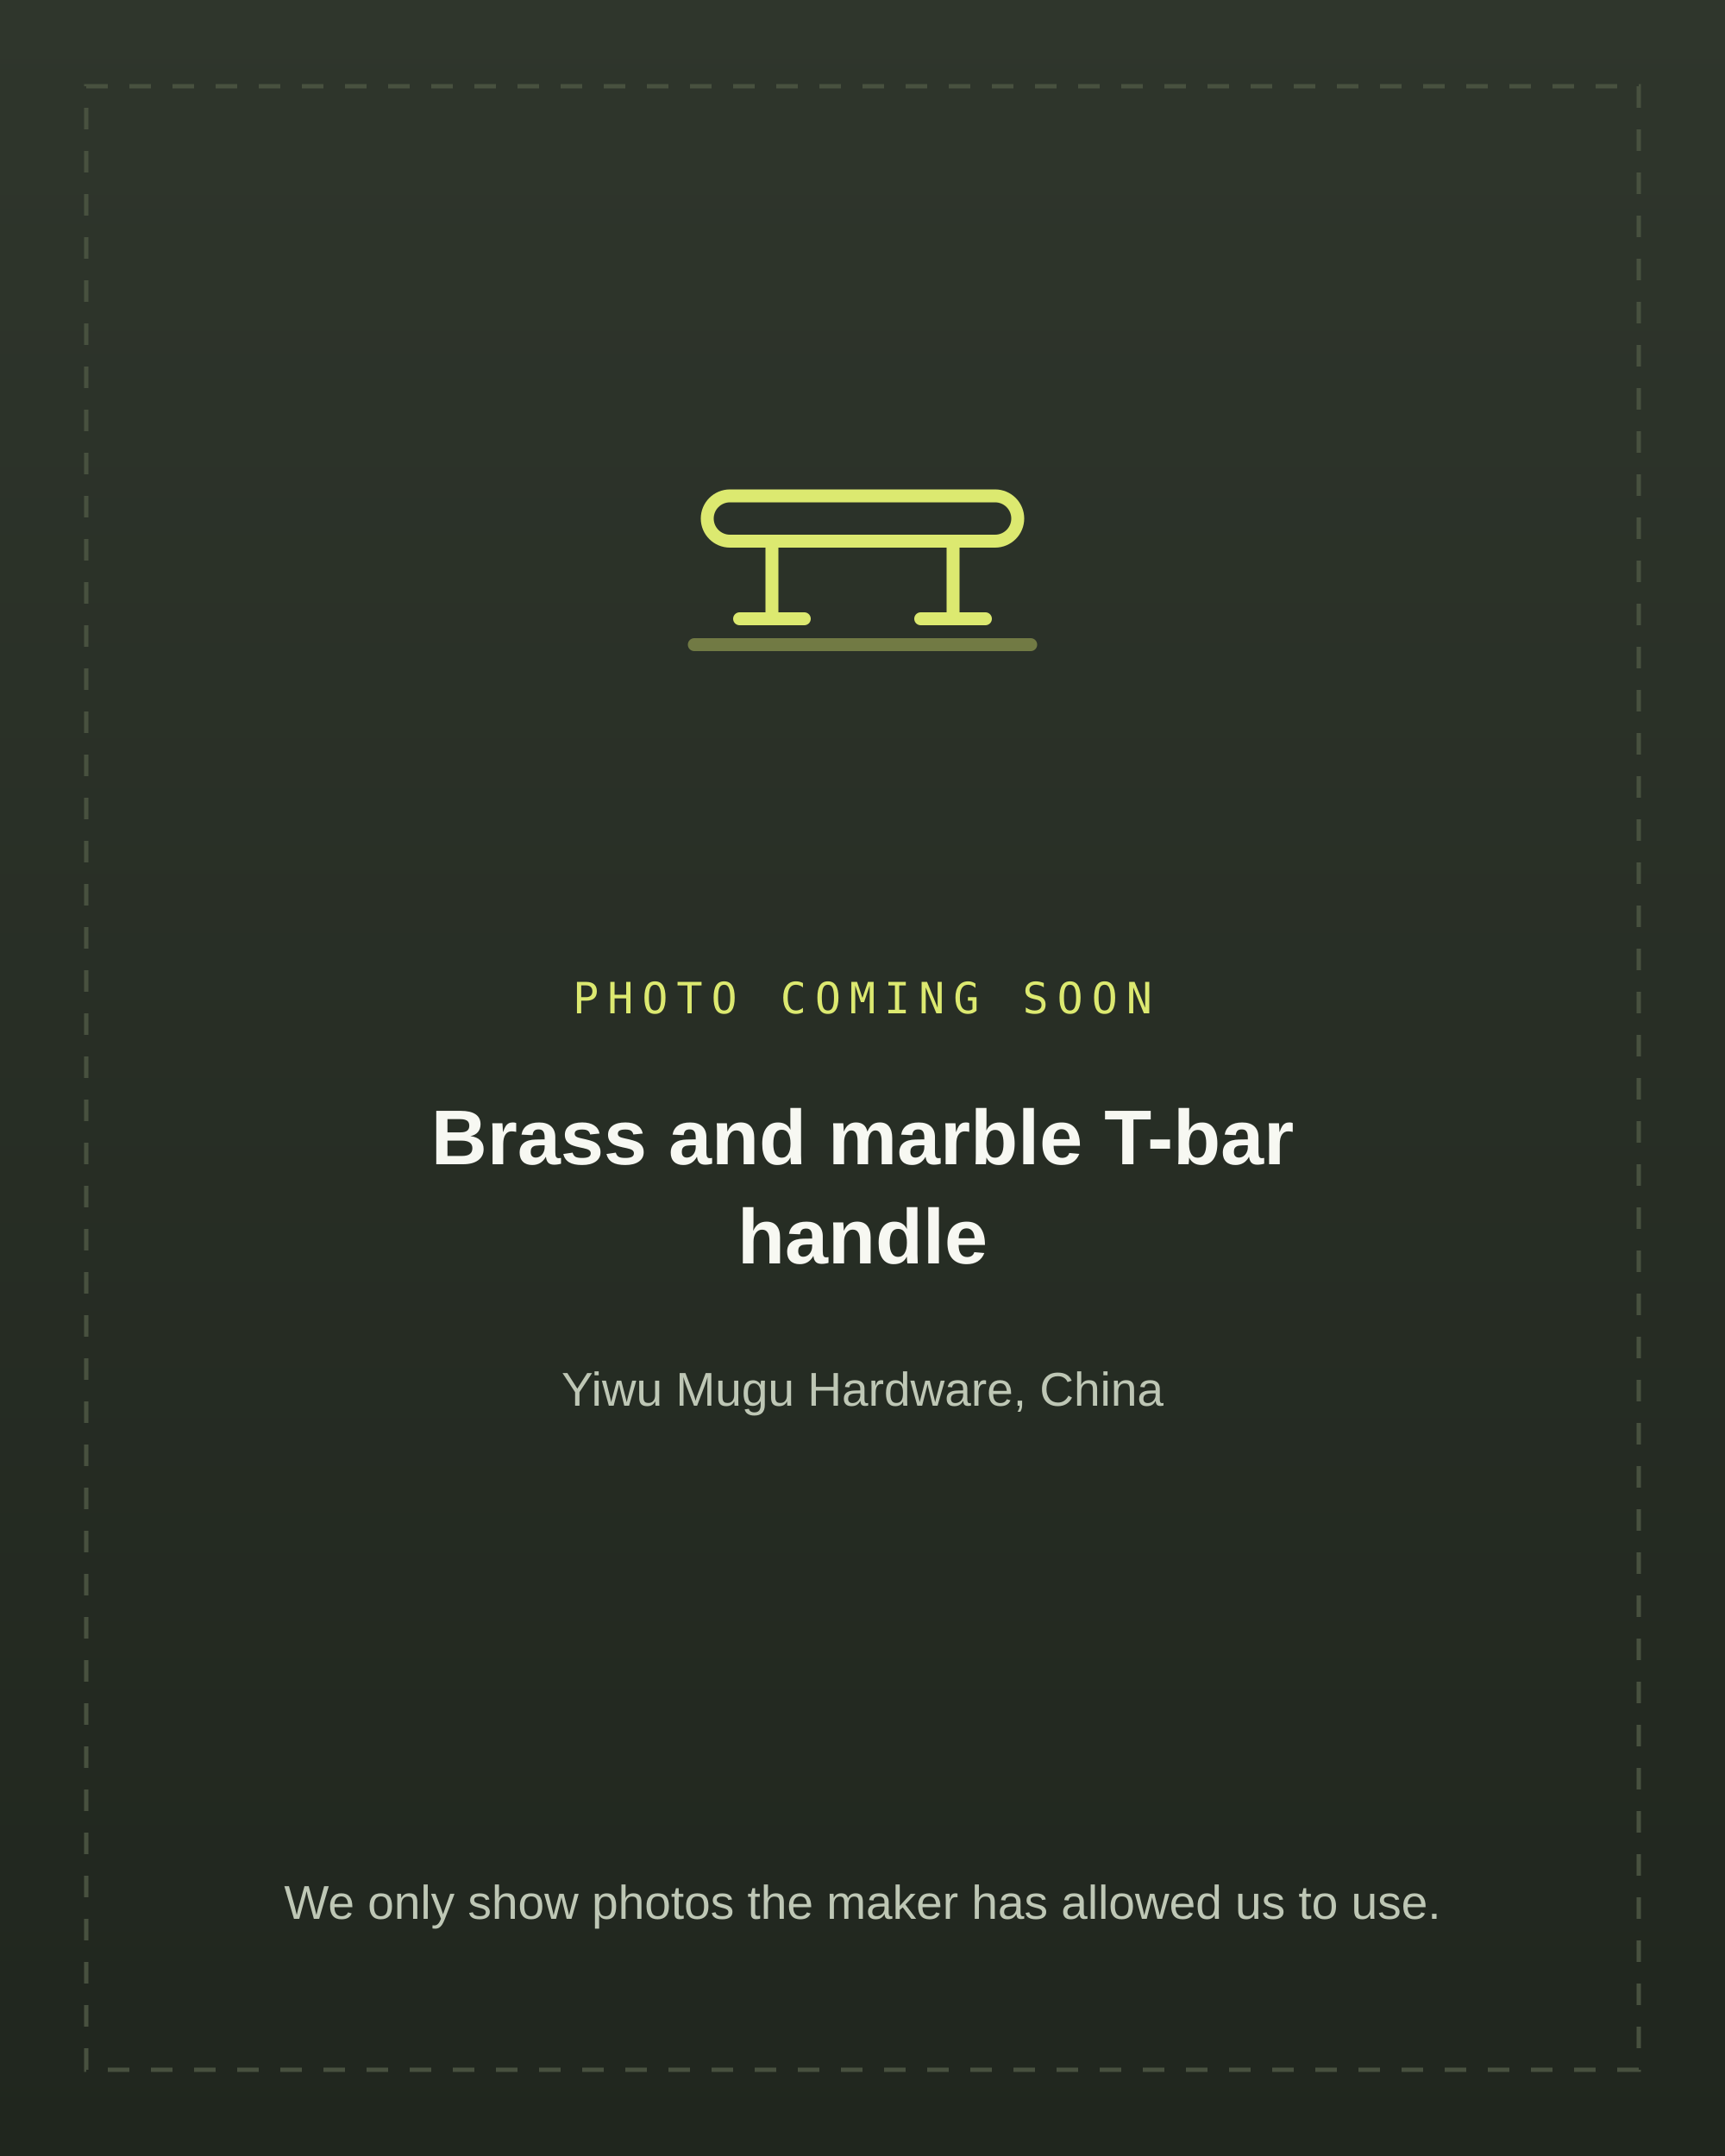
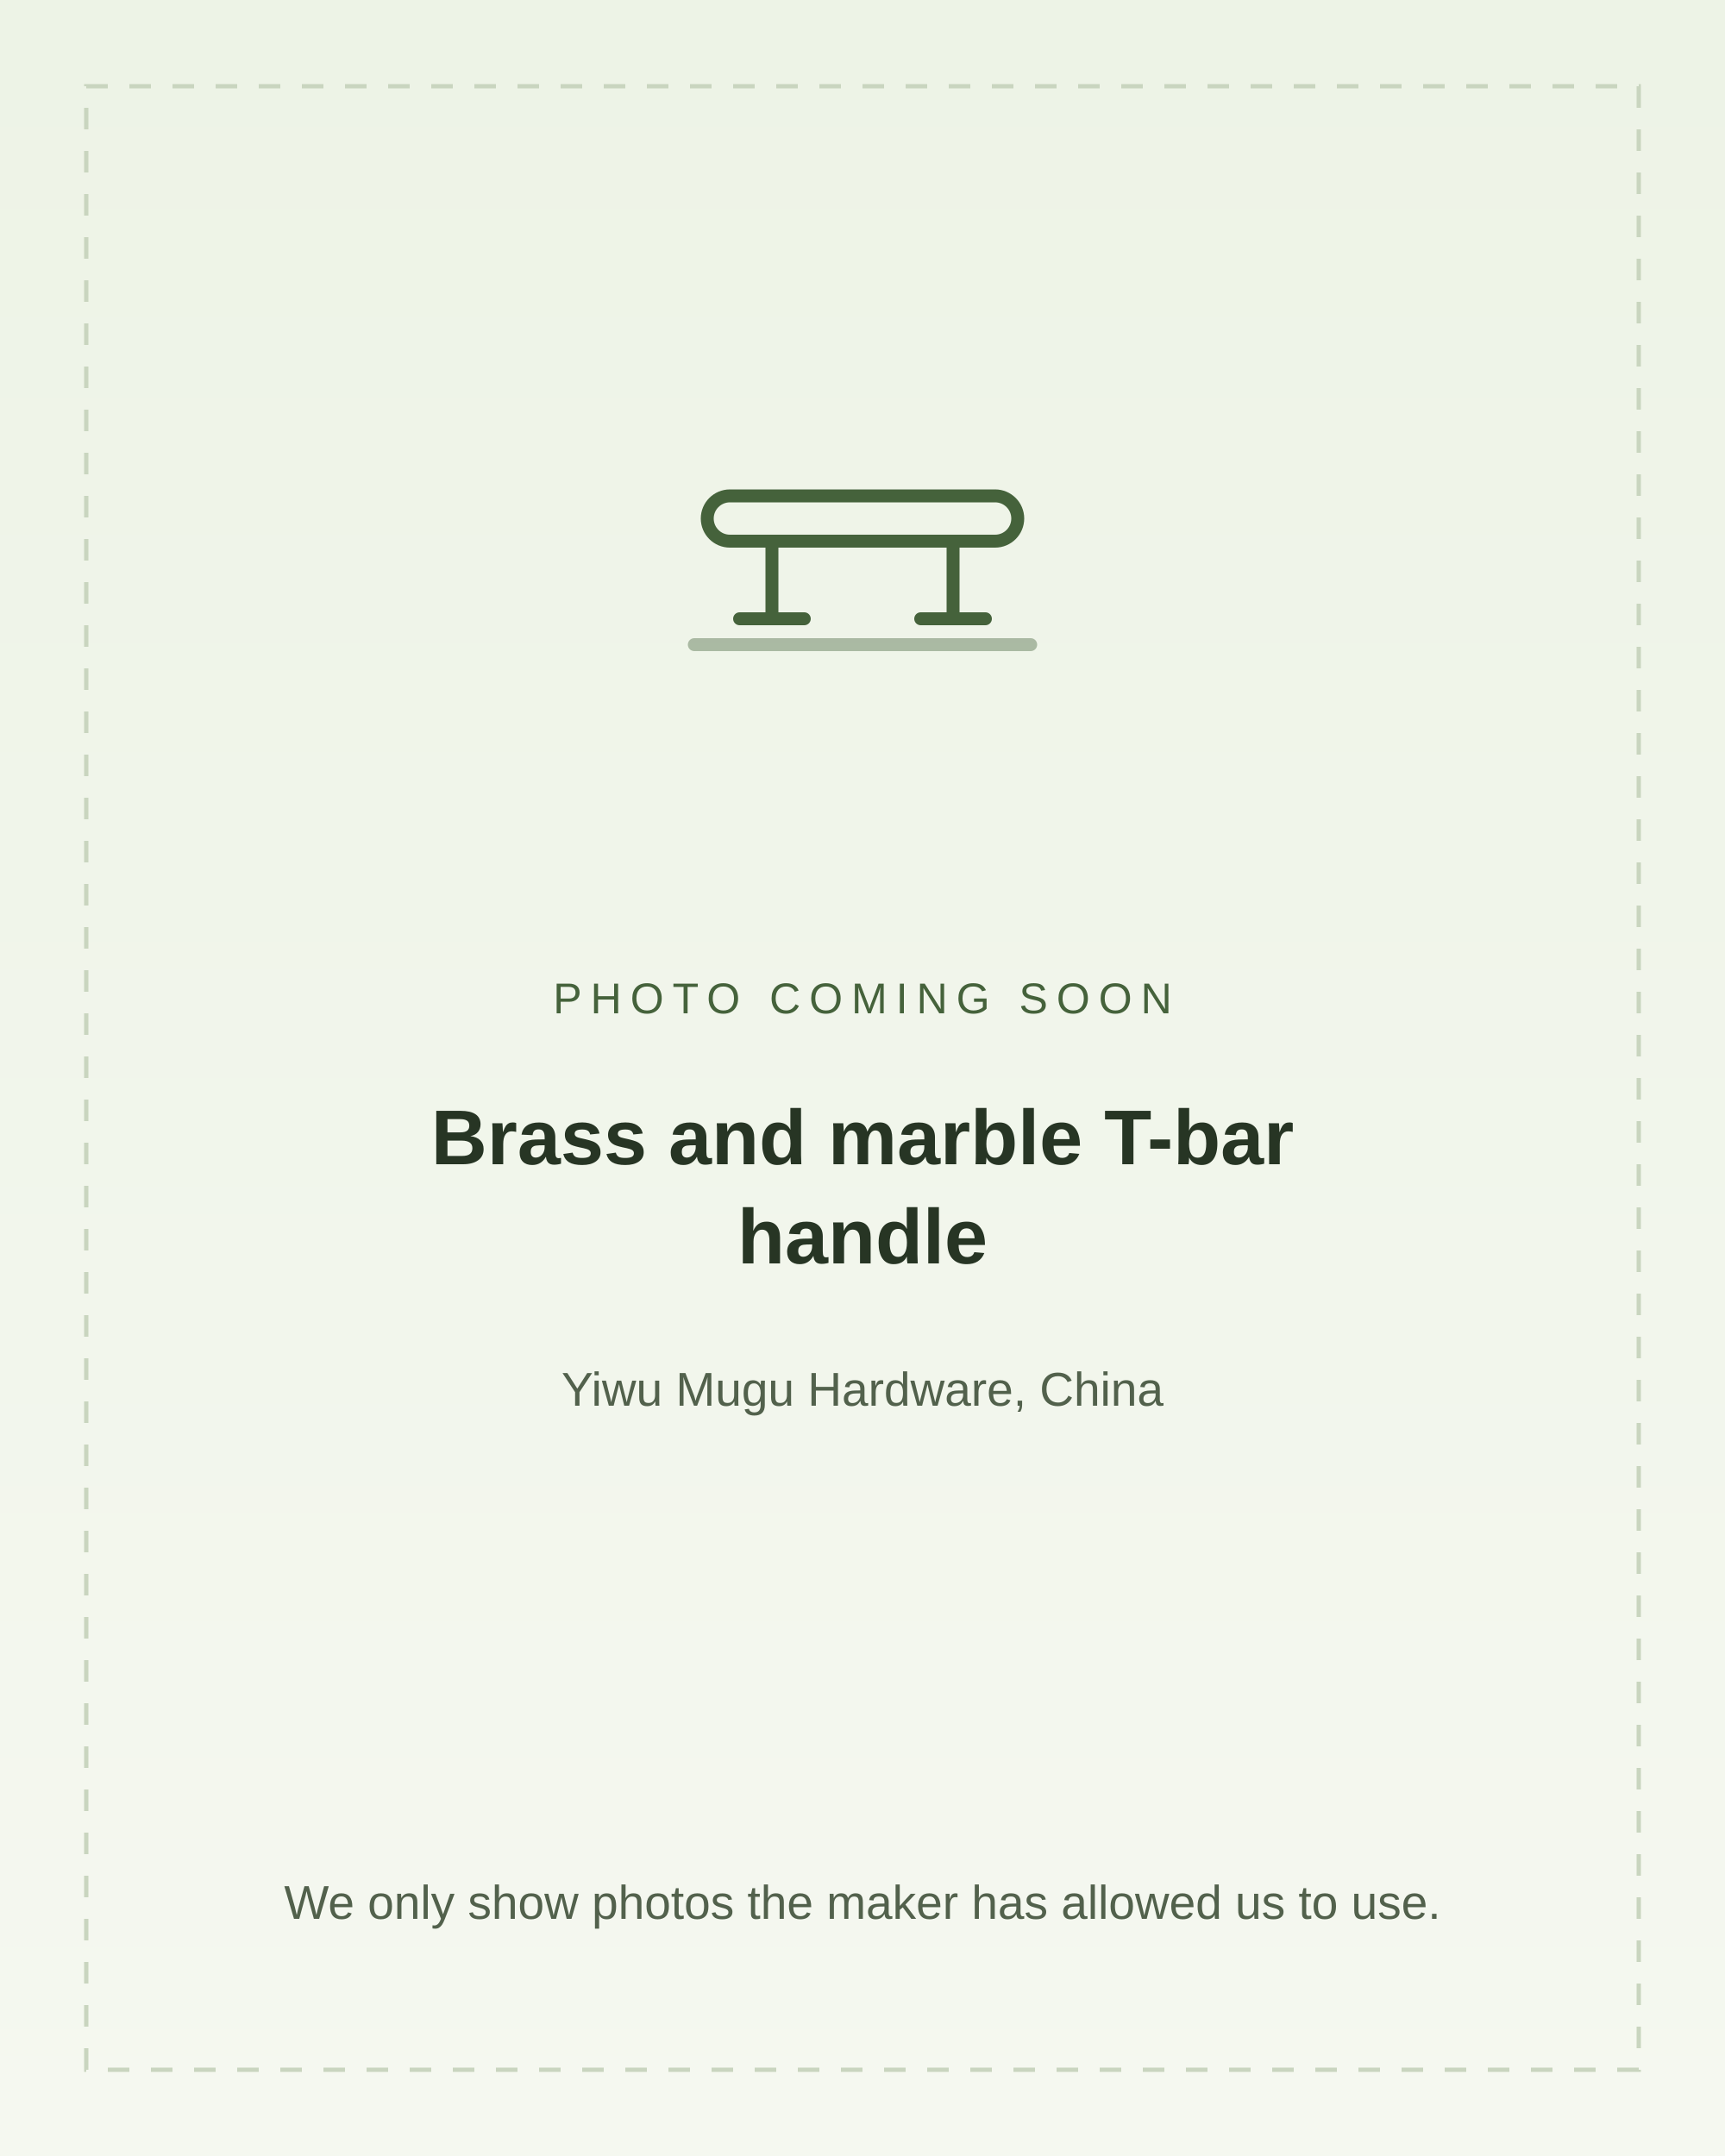
<svg xmlns="http://www.w3.org/2000/svg" viewBox="0 0 800 1000" width="800" height="1000">
  <defs>
    <linearGradient id="bg" x1="0" y1="0" x2="0" y2="1">
-       <stop offset="0" stop-color="#2f362c" />
-       <stop offset="1" stop-color="#20261e" />
+       <stop offset="0" stop-color="#edf3e6" />
+       <stop offset="1" stop-color="#f5f8f0" />
    </linearGradient>
  </defs>
  <rect width="800" height="1000" fill="url(#bg)" />
-   <rect x="40" y="40" width="720" height="920" fill="none" stroke="#48513f" stroke-width="2" stroke-dasharray="10 10" />
-   <g color="#dce970" transform="translate(304 170) scale(3)">
+   <rect x="40" y="40" width="720" height="920" fill="none" stroke="#c9d5bf" stroke-width="2" stroke-dasharray="10 10" />
+   <g color="#45623b" transform="translate(304 170) scale(3)">
    <g fill="none" stroke="currentColor" stroke-width="2" stroke-linecap="round" stroke-linejoin="round">
      <rect x="8" y="20" width="48" height="7" rx="3.5" />
      <path d="M18 27v12M46 27v12M13 39h10M41 39h10" />
      <path d="M6 43h52" stroke-opacity=".4" />
    </g>
  </g>
-   <text x="400" y="470" text-anchor="middle" fill="#dce970" font-family="DM Mono, Consolas, monospace" font-size="20" letter-spacing="4">PHOTO COMING SOON</text>
-   <text x="400" y="540" text-anchor="middle" fill="#f7f8f2" font-family="Manrope, Arial, sans-serif" font-size="36" font-weight="700">Brass and marble T-bar</text>
-   <text x="400" y="586" text-anchor="middle" fill="#f7f8f2" font-family="Manrope, Arial, sans-serif" font-size="36" font-weight="700">handle</text>
-   <text x="400" y="652" text-anchor="middle" fill="#bec7b5" font-family="Manrope, Arial, sans-serif" font-size="22">Yiwu Mugu Hardware, China</text>
-   <text x="400" y="890" text-anchor="middle" fill="#bec7b5" font-family="Manrope, Arial, sans-serif" font-size="22">We only show photos the maker has allowed us to use.</text>
+   <text x="400" y="470" text-anchor="middle" fill="#45623b" font-family="Work Sans, Arial, sans-serif" font-size="20" letter-spacing="4">PHOTO COMING SOON</text>
+   <text x="400" y="540" text-anchor="middle" fill="#273524" font-family="Work Sans, Arial, sans-serif" font-size="36" font-weight="700">Brass and marble T-bar</text>
+   <text x="400" y="586" text-anchor="middle" fill="#273524" font-family="Work Sans, Arial, sans-serif" font-size="36" font-weight="700">handle</text>
+   <text x="400" y="652" text-anchor="middle" fill="#52614c" font-family="Work Sans, Arial, sans-serif" font-size="22">Yiwu Mugu Hardware, China</text>
+   <text x="400" y="890" text-anchor="middle" fill="#52614c" font-family="Work Sans, Arial, sans-serif" font-size="22">We only show photos the maker has allowed us to use.</text>
</svg>
